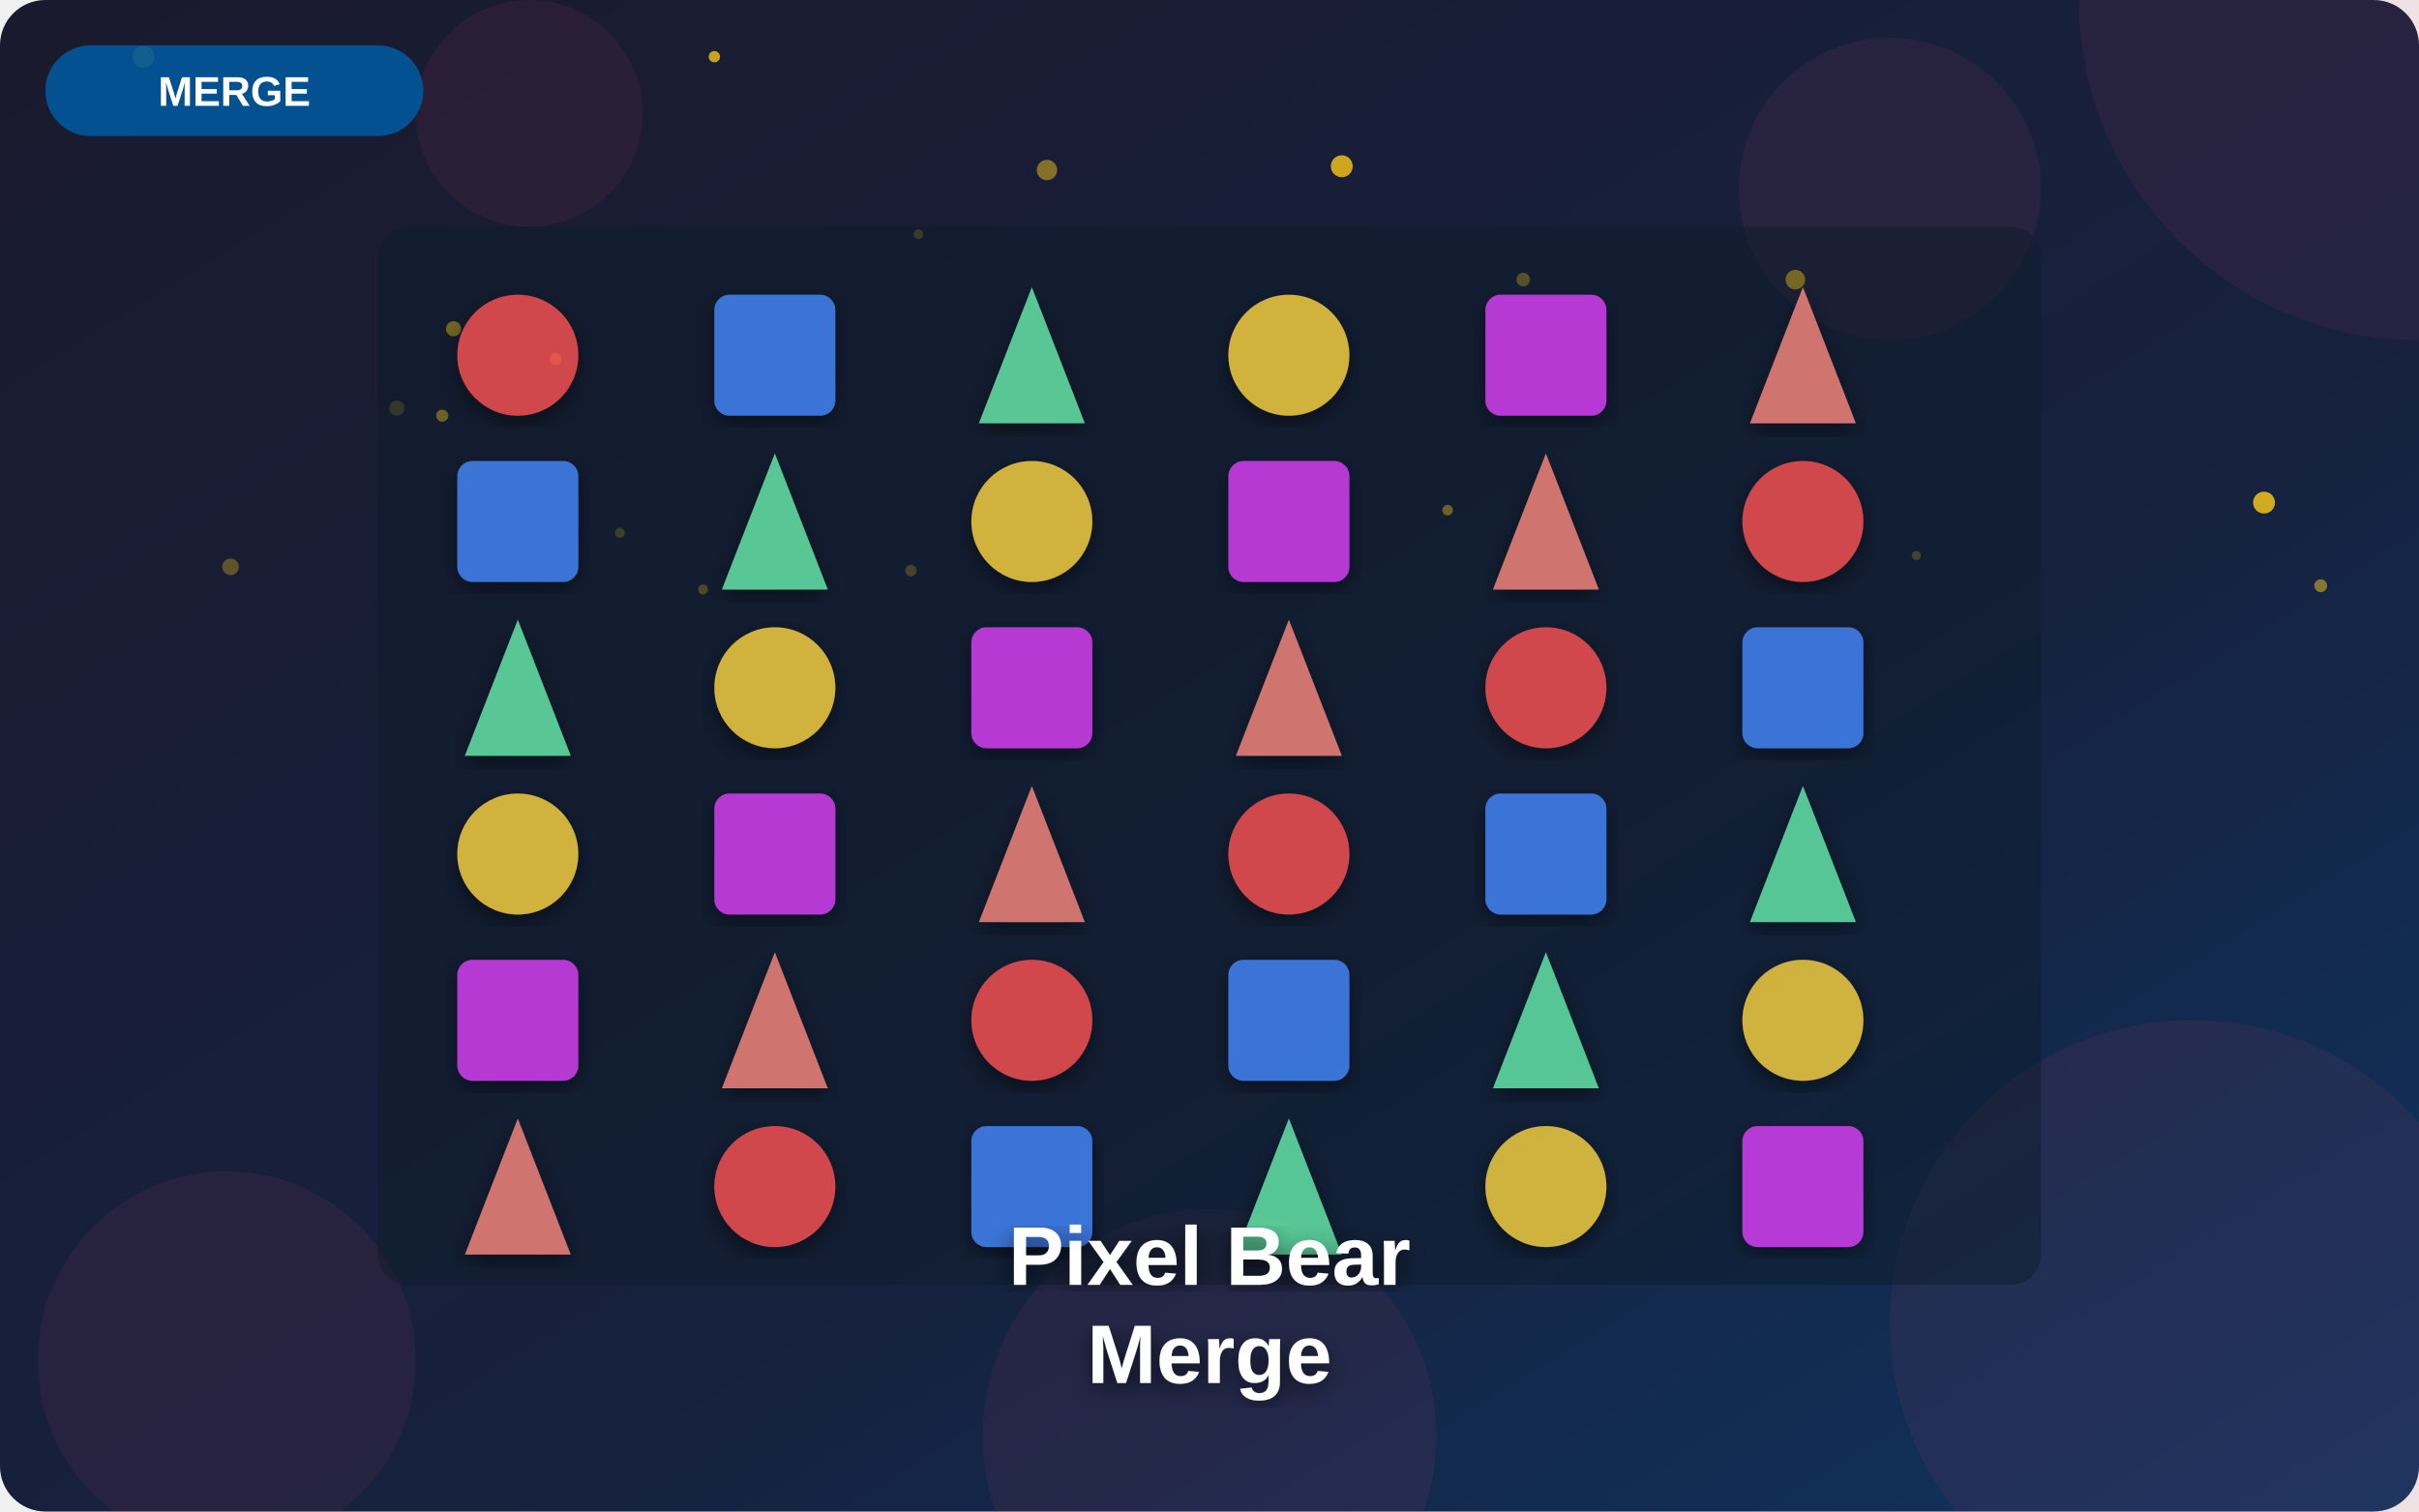
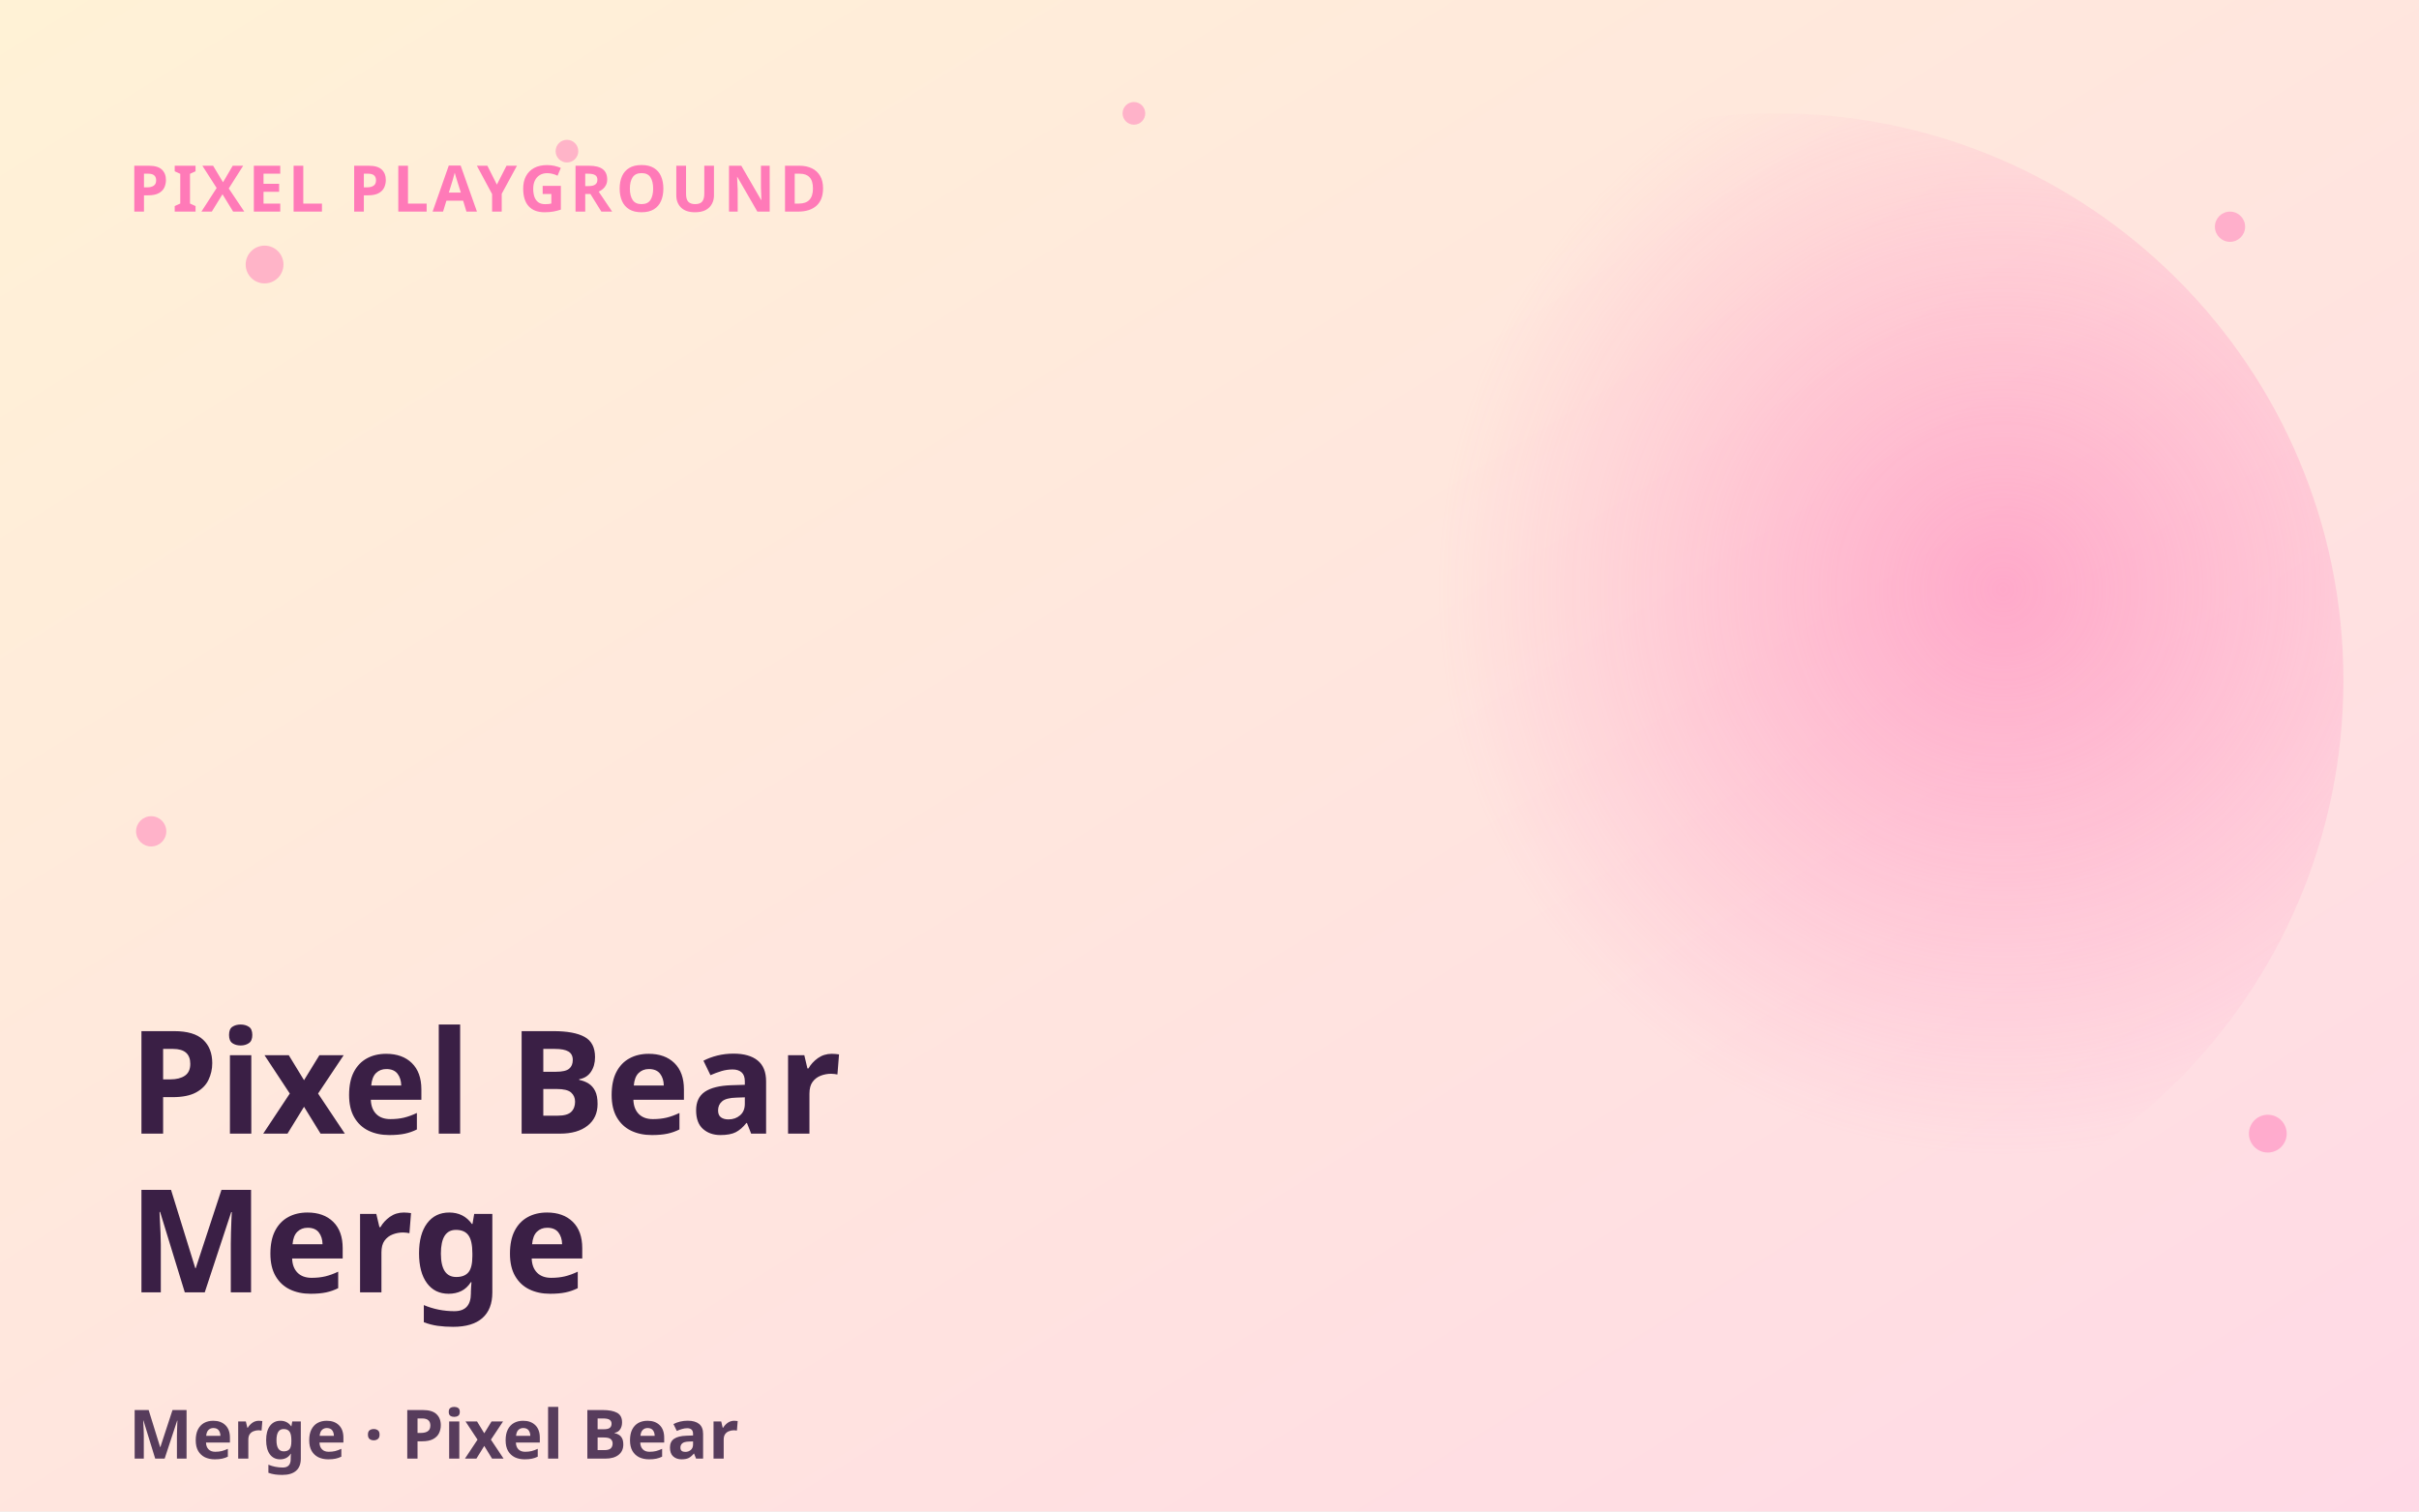
- <svg xmlns="http://www.w3.org/2000/svg" width="640" height="400" viewBox="0 0 640 400">
+ <svg xmlns="http://www.w3.org/2000/svg" viewBox="0 0 640 400" width="640" height="400" role="img" aria-label="Pixel Bear Merge">
  <defs>
-     <linearGradient id="bgpixelbearmerge" x1="0" y1="0" x2="1" y2="1">
-       <stop offset="0" stop-color="#1a1a2e" />
-       <stop offset=".6" stop-color="#16213e" />
-       <stop offset="1" stop-color="#0f3460" />
+     <linearGradient id="bg" x1="0" y1="0" x2="1" y2="1">
+       <stop offset="0" stop-color="#fff2d6" />
+       <stop offset="1" stop-color="#ffd9e6" />
    </linearGradient>
-     <filter id="ds">
-       <feDropShadow dx="0" dy="2" stdDeviation="3" flood-opacity=".6" />
-     </filter>
+     <radialGradient id="halo" cx="0.7" cy="0.42" r="0.5">
+       <stop offset="0" stop-color="#ff7ab8" stop-opacity="0.55" />
+       <stop offset="1" stop-color="#ff7ab8" stop-opacity="0" />
+     </radialGradient>
  </defs>
-   <rect width="640" height="400" fill="url(#bgpixelbearmerge)" rx="12" />
-   <circle cx="580" cy="350" r="80" fill="#e94560" opacity="0.08" />
-   <circle cx="60" cy="360" r="50" fill="#e94560" opacity="0.08" />
-   <circle cx="320" cy="380" r="60" fill="#e94560" opacity="0.08" />
-   <circle cx="500" cy="50" r="40" fill="#e94560" opacity="0.08" />
-   <circle cx="140" cy="30" r="30" fill="#e94560" opacity="0.08" />
-   <circle cx="640" cy="0" r="90" fill="#e94560" opacity="0.08" />
-   <circle cx="243" cy="62" r="1.3" fill="#f5c518" opacity="0.34" />
-   <circle cx="105" cy="108" r="2.0" fill="#f5c518" opacity="0.30" />
-   <circle cx="383" cy="135" r="1.4" fill="#f5c518" opacity="0.82" />
-   <circle cx="117" cy="110" r="1.6" fill="#f5c518" opacity="0.82" />
-   <circle cx="355" cy="44" r="2.9" fill="#f5c518" opacity="0.82" />
-   <circle cx="164" cy="141" r="1.3" fill="#f5c518" opacity="0.41" />
-   <circle cx="189" cy="15" r="1.5" fill="#f5c518" opacity="0.79" />
-   <circle cx="277" cy="45" r="2.7" fill="#f5c518" opacity="0.49" />
-   <circle cx="403" cy="74" r="1.8" fill="#f5c518" opacity="0.62" />
-   <circle cx="61" cy="150" r="2.2" fill="#f5c518" opacity="0.32" />
-   <circle cx="241" cy="151" r="1.5" fill="#f5c518" opacity="0.46" />
-   <circle cx="475" cy="74" r="2.6" fill="#f5c518" opacity="0.89" />
-   <circle cx="120" cy="87" r="2.0" fill="#f5c518" opacity="0.89" />
-   <circle cx="38" cy="15" r="2.9" fill="#f5c518" opacity="0.74" />
-   <circle cx="599" cy="133" r="2.9" fill="#f5c518" opacity="0.83" />
-   <circle cx="507" cy="147" r="1.2" fill="#f5c518" opacity="0.43" />
-   <circle cx="147" cy="95" r="1.6" fill="#f5c518" opacity="0.85" />
-   <circle cx="614" cy="155" r="1.7" fill="#f5c518" opacity="0.51" />
-   <circle cx="186" cy="156" r="1.3" fill="#f5c518" opacity="0.52" />
-   <rect x="12" y="12" width="100" height="24" rx="12" fill="#01579b" opacity="0.9" />
-   <text x="62" y="28" fill="#fff" font-size="11" font-weight="700" text-anchor="middle" font-family="Arial,sans-serif">MERGE</text>
-   <rect x="100" y="60" width="440" height="280" rx="8" fill="#0d1b2a" opacity="0.5" />
-   <circle cx="137" cy="94" r="16" fill="#ff5252" opacity="0.8" filter="url(#ds)" />
-   <rect x="189" y="78" width="32" height="32" rx="4" fill="#448aff" opacity="0.8" filter="url(#ds)" />
-   <polygon points="273,76 287,112 259,112" fill="#69f0ae" opacity="0.8" filter="url(#ds)" />
-   <circle cx="341" cy="94" r="16" fill="#ffd740" opacity="0.8" filter="url(#ds)" />
-   <rect x="393" y="78" width="32" height="32" rx="4" fill="#e040fb" opacity="0.8" filter="url(#ds)" />
-   <polygon points="477,76 491,112 463,112" fill="#ff8a80" opacity="0.8" filter="url(#ds)" />
-   <rect x="121" y="122" width="32" height="32" rx="4" fill="#448aff" opacity="0.8" filter="url(#ds)" />
-   <polygon points="205,120 219,156 191,156" fill="#69f0ae" opacity="0.8" filter="url(#ds)" />
-   <circle cx="273" cy="138" r="16" fill="#ffd740" opacity="0.8" filter="url(#ds)" />
-   <rect x="325" y="122" width="32" height="32" rx="4" fill="#e040fb" opacity="0.8" filter="url(#ds)" />
-   <polygon points="409,120 423,156 395,156" fill="#ff8a80" opacity="0.8" filter="url(#ds)" />
-   <circle cx="477" cy="138" r="16" fill="#ff5252" opacity="0.8" filter="url(#ds)" />
-   <polygon points="137,164 151,200 123,200" fill="#69f0ae" opacity="0.8" filter="url(#ds)" />
-   <circle cx="205" cy="182" r="16" fill="#ffd740" opacity="0.8" filter="url(#ds)" />
-   <rect x="257" y="166" width="32" height="32" rx="4" fill="#e040fb" opacity="0.8" filter="url(#ds)" />
-   <polygon points="341,164 355,200 327,200" fill="#ff8a80" opacity="0.8" filter="url(#ds)" />
-   <circle cx="409" cy="182" r="16" fill="#ff5252" opacity="0.8" filter="url(#ds)" />
-   <rect x="461" y="166" width="32" height="32" rx="4" fill="#448aff" opacity="0.8" filter="url(#ds)" />
-   <circle cx="137" cy="226" r="16" fill="#ffd740" opacity="0.8" filter="url(#ds)" />
-   <rect x="189" y="210" width="32" height="32" rx="4" fill="#e040fb" opacity="0.8" filter="url(#ds)" />
-   <polygon points="273,208 287,244 259,244" fill="#ff8a80" opacity="0.8" filter="url(#ds)" />
-   <circle cx="341" cy="226" r="16" fill="#ff5252" opacity="0.8" filter="url(#ds)" />
-   <rect x="393" y="210" width="32" height="32" rx="4" fill="#448aff" opacity="0.8" filter="url(#ds)" />
-   <polygon points="477,208 491,244 463,244" fill="#69f0ae" opacity="0.8" filter="url(#ds)" />
-   <rect x="121" y="254" width="32" height="32" rx="4" fill="#e040fb" opacity="0.8" filter="url(#ds)" />
-   <polygon points="205,252 219,288 191,288" fill="#ff8a80" opacity="0.8" filter="url(#ds)" />
-   <circle cx="273" cy="270" r="16" fill="#ff5252" opacity="0.8" filter="url(#ds)" />
-   <rect x="325" y="254" width="32" height="32" rx="4" fill="#448aff" opacity="0.8" filter="url(#ds)" />
-   <polygon points="409,252 423,288 395,288" fill="#69f0ae" opacity="0.8" filter="url(#ds)" />
-   <circle cx="477" cy="270" r="16" fill="#ffd740" opacity="0.8" filter="url(#ds)" />
-   <polygon points="137,296 151,332 123,332" fill="#ff8a80" opacity="0.8" filter="url(#ds)" />
-   <circle cx="205" cy="314" r="16" fill="#ff5252" opacity="0.8" filter="url(#ds)" />
-   <rect x="257" y="298" width="32" height="32" rx="4" fill="#448aff" opacity="0.8" filter="url(#ds)" />
-   <polygon points="341,296 355,332 327,332" fill="#69f0ae" opacity="0.8" filter="url(#ds)" />
-   <circle cx="409" cy="314" r="16" fill="#ffd740" opacity="0.8" filter="url(#ds)" />
-   <rect x="461" y="298" width="32" height="32" rx="4" fill="#e040fb" opacity="0.8" filter="url(#ds)" />
-   <text x="320" y="340" fill="#fff" font-size="22" font-weight="800" text-anchor="middle" font-family="Arial,sans-serif" filter="url(#ds)">Pixel Bear</text>
-   <text x="320" y="366" fill="#fff" font-size="22" font-weight="800" text-anchor="middle" font-family="Arial,sans-serif" filter="url(#ds)">Merge</text>
+   <rect width="640" height="400" fill="url(#bg)" />
+   <circle cx="470" cy="180" r="150" fill="url(#halo)" />
+   <g fill="#ff7ab8" opacity="0.5">
+     <circle cx="70" cy="70" r="5" />
+     <circle cx="150" cy="40" r="3" />
+     <circle cx="590" cy="60" r="4" />
+     <circle cx="300" cy="30" r="3" />
+     <circle cx="600" cy="300" r="5" />
+     <circle cx="40" cy="220" r="4" />
+   </g>
+   <text x="34" y="56" font-family="Outfit, Verdana, sans-serif" font-size="17" font-weight="800" fill="#ff7ab8" letter-spacing="1">PIXEL PLAYGROUND</text>
+   <text x="34" y="300" font-family="Outfit, Verdana, sans-serif" font-size="38" font-weight="900" fill="#3a1f45">Pixel Bear</text>
+   <text x="34" y="342" font-family="Outfit, Verdana, sans-serif" font-size="38" font-weight="900" fill="#3a1f45">Merge</text>
+   <text x="34" y="386" font-family="Outfit, Verdana, sans-serif" font-size="18" font-weight="700" fill="#3a1f45" opacity="0.85">Merge · Pixel Bear</text>
</svg>
